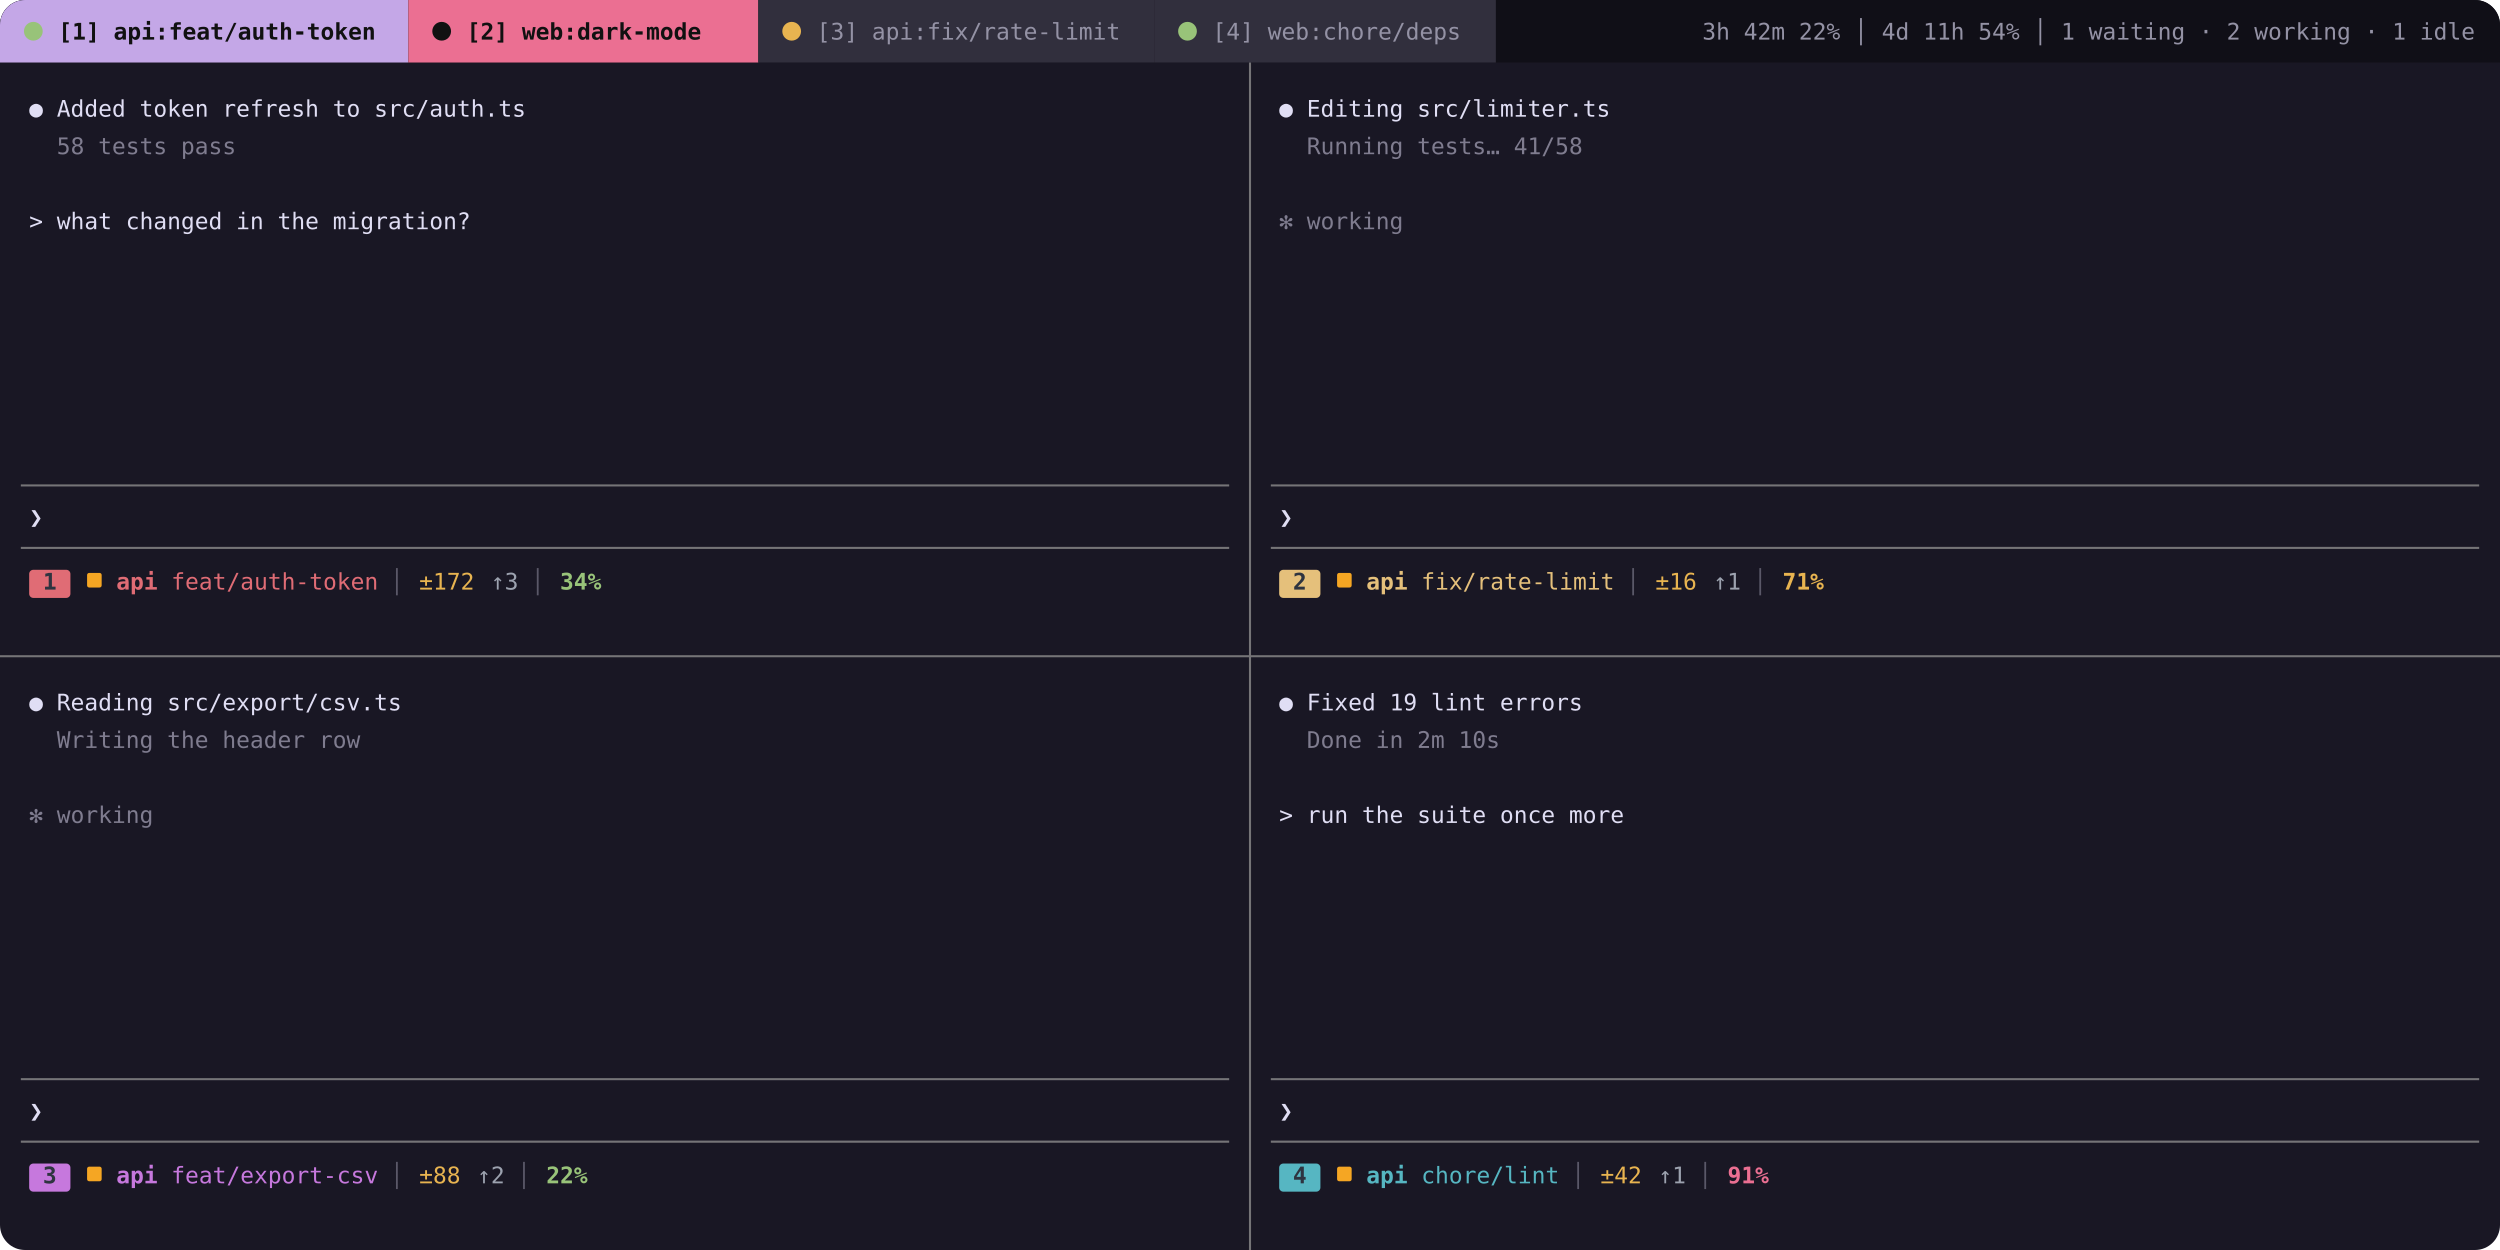
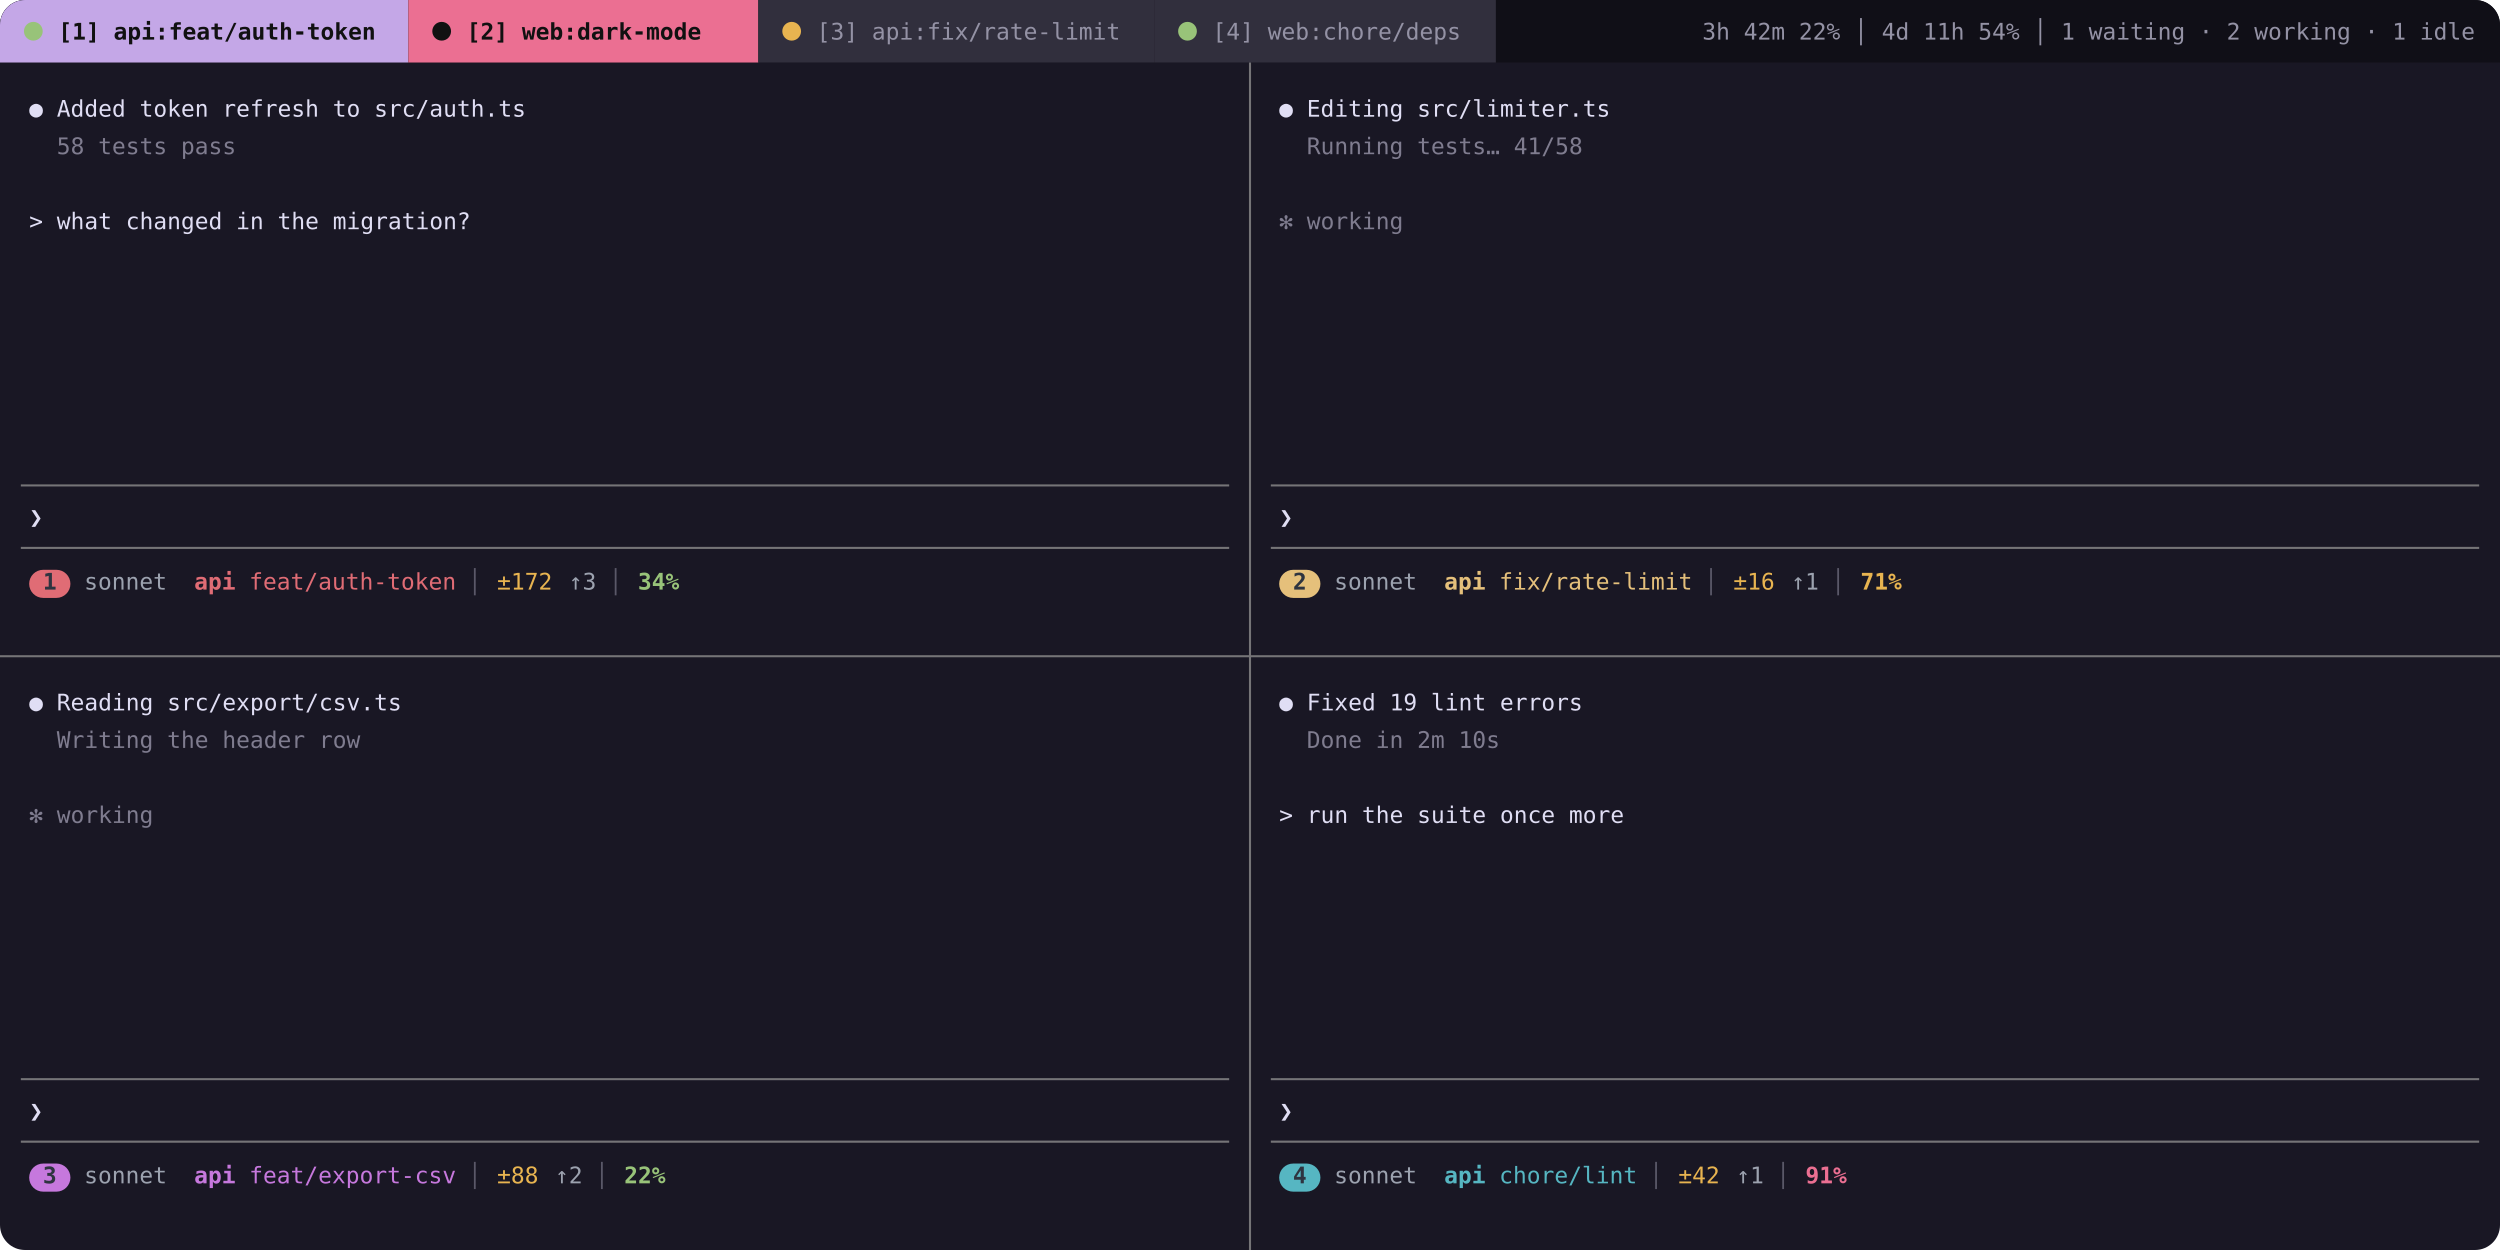
<svg xmlns="http://www.w3.org/2000/svg" viewBox="0 0 1200 600" font-family="Menlo, 'DejaVu Sans Mono', 'JetBrains Mono', monospace" role="img" aria-label="WezTerm window with four Claude Code panes, state dots in the tab bar, one tab highlighted rose because a session needs you, and a status line in every pane">
  <defs>
    <clipPath id="win">
      <rect width="1200" height="600" rx="12" />
    </clipPath>
  </defs>
  <g clip-path="url(#win)">
    <rect width="1200" height="600" fill="#191724" />
    <rect width="1200" height="30" fill="#100f17" />
    <rect x="0" y="0" width="196" height="30" fill="#c4a7e7" />
    <circle cx="16" cy="15" r="4.5" fill="#98c379" />
    <text x="28" y="19" fill="#111111" font-size="11" font-weight="bold" text-anchor="start" xml:space="preserve">[1] api:feat/auth-token</text>
    <rect x="196" y="0" width="168" height="30" fill="#eb6f92" />
    <circle cx="212" cy="15" r="4.5" fill="#111111" />
    <text x="224" y="19" fill="#111111" font-size="11" font-weight="bold" text-anchor="start" xml:space="preserve">[2] web:dark-mode</text>
    <rect x="364" y="0" width="190" height="30" fill="#312f3d" />
    <circle cx="380" cy="15" r="4.5" fill="#e8b450" />
    <text x="392" y="19" fill="#9492a5" font-size="11" text-anchor="start" xml:space="preserve">[3] api:fix/rate-limit</text>
    <rect x="554" y="0" width="164" height="30" fill="#312f3d" />
    <circle cx="570" cy="15" r="4.5" fill="#98c379" />
    <text x="582" y="19" fill="#9492a5" font-size="11" text-anchor="start" xml:space="preserve">[4] web:chore/deps</text>
    <text x="1188" y="19" fill="#9492a5" font-size="11" text-anchor="end" xml:space="preserve">3h 42m 22% │ 4d 11h 54% │ 1 waiting · 2 working · 1 idle</text>
    <text x="14" y="56" fill="#e0def4" font-size="11" text-anchor="start" xml:space="preserve">● Added token refresh to src/auth.ts</text>
    <text x="14" y="74" fill="#7f7c8f" font-size="11" text-anchor="start" xml:space="preserve">  58 tests pass</text>
    <text x="14" y="92" fill="#e0def4" font-size="11" text-anchor="start" xml:space="preserve" />
    <text x="14" y="110" fill="#e0def4" font-size="11" text-anchor="start" xml:space="preserve">&gt; what changed in the migration?</text>
    <line x1="10" y1="233" x2="590" y2="233" stroke="#757477" />
    <text x="14" y="252" fill="#e0def4" font-size="11" text-anchor="start" xml:space="preserve">❯</text>
    <line x1="10" y1="263" x2="590" y2="263" stroke="#757477" />
    <g transform="translate(14.0,283.0) scale(1)">
-       <rect x="0" y="-9.5" width="19.8" height="13.5" rx="2" fill="#e06c75" />
+       <rect x="0" y="-9.5" width="19.8" height="13.5" rx="6.75" fill="#e06c75" />
      <text x="9.9" y="0" fill="#2e3440" font-size="11" font-weight="bold" text-anchor="middle" xml:space="preserve">1</text>
-       <rect x="27.8" y="-8" width="7" height="7" rx="1" fill="#f5a623" />
-       <text x="41.8" y="0" fill="#e06c75" font-size="11" font-weight="bold" text-anchor="start" xml:space="preserve">api</text>
-       <text x="68.2" y="0" fill="#e06c75" font-size="11" text-anchor="start" xml:space="preserve">feat/auth-token</text>
-       <text x="173.2" y="0" fill="#5a5868" font-size="11" text-anchor="start" xml:space="preserve">│</text>
-       <text x="187.2" y="0" fill="#e8b450" font-size="11" text-anchor="start" xml:space="preserve">±172</text>
-       <text x="221.6" y="0" fill="#9ca2af" font-size="11" text-anchor="start" xml:space="preserve">↑3</text>
-       <text x="240.8" y="0" fill="#5a5868" font-size="11" text-anchor="start" xml:space="preserve">│</text>
-       <text x="254.8" y="0" fill="#98c379" font-size="11" font-weight="bold" text-anchor="start" xml:space="preserve">34%</text>
+       <text x="26.4" y="0" fill="#9ca2af" font-size="11" text-anchor="start" xml:space="preserve">sonnet</text>
+       <text x="79.2" y="0" fill="#e06c75" font-size="11" font-weight="bold" text-anchor="start" xml:space="preserve">api</text>
+       <text x="105.6" y="0" fill="#e06c75" font-size="11" text-anchor="start" xml:space="preserve">feat/auth-token</text>
+       <text x="210.6" y="0" fill="#5a5868" font-size="11" text-anchor="start" xml:space="preserve">│</text>
+       <text x="224.6" y="0" fill="#e8b450" font-size="11" text-anchor="start" xml:space="preserve">±172</text>
+       <text x="259.0" y="0" fill="#9ca2af" font-size="11" text-anchor="start" xml:space="preserve">↑3</text>
+       <text x="278.2" y="0" fill="#5a5868" font-size="11" text-anchor="start" xml:space="preserve">│</text>
+       <text x="292.2" y="0" fill="#98c379" font-size="11" font-weight="bold" text-anchor="start" xml:space="preserve">34%</text>
    </g>
    <text x="614" y="56" fill="#e0def4" font-size="11" text-anchor="start" xml:space="preserve">● Editing src/limiter.ts</text>
    <text x="614" y="74" fill="#7f7c8f" font-size="11" text-anchor="start" xml:space="preserve">  Running tests… 41/58</text>
    <text x="614" y="92" fill="#e0def4" font-size="11" text-anchor="start" xml:space="preserve" />
    <text x="614" y="110" fill="#7f7c8f" font-size="11" text-anchor="start" xml:space="preserve">✻ working</text>
    <line x1="610" y1="233" x2="1190" y2="233" stroke="#757477" />
    <text x="614" y="252" fill="#e0def4" font-size="11" text-anchor="start" xml:space="preserve">❯</text>
    <line x1="610" y1="263" x2="1190" y2="263" stroke="#757477" />
    <g transform="translate(614.0,283.0) scale(1)">
-       <rect x="0" y="-9.5" width="19.8" height="13.5" rx="2" fill="#e5c07b" />
+       <rect x="0" y="-9.5" width="19.8" height="13.5" rx="6.75" fill="#e5c07b" />
      <text x="9.9" y="0" fill="#2e3440" font-size="11" font-weight="bold" text-anchor="middle" xml:space="preserve">2</text>
-       <rect x="27.8" y="-8" width="7" height="7" rx="1" fill="#f5a623" />
-       <text x="41.8" y="0" fill="#e5c07b" font-size="11" font-weight="bold" text-anchor="start" xml:space="preserve">api</text>
-       <text x="68.2" y="0" fill="#e5c07b" font-size="11" text-anchor="start" xml:space="preserve">fix/rate-limit</text>
-       <text x="166.6" y="0" fill="#5a5868" font-size="11" text-anchor="start" xml:space="preserve">│</text>
-       <text x="180.6" y="0" fill="#e8b450" font-size="11" text-anchor="start" xml:space="preserve">±16</text>
-       <text x="208.4" y="0" fill="#9ca2af" font-size="11" text-anchor="start" xml:space="preserve">↑1</text>
-       <text x="227.6" y="0" fill="#5a5868" font-size="11" text-anchor="start" xml:space="preserve">│</text>
-       <text x="241.6" y="0" fill="#e8b450" font-size="11" font-weight="bold" text-anchor="start" xml:space="preserve">71%</text>
+       <text x="26.4" y="0" fill="#9ca2af" font-size="11" text-anchor="start" xml:space="preserve">sonnet</text>
+       <text x="79.2" y="0" fill="#e5c07b" font-size="11" font-weight="bold" text-anchor="start" xml:space="preserve">api</text>
+       <text x="105.6" y="0" fill="#e5c07b" font-size="11" text-anchor="start" xml:space="preserve">fix/rate-limit</text>
+       <text x="204.0" y="0" fill="#5a5868" font-size="11" text-anchor="start" xml:space="preserve">│</text>
+       <text x="218.0" y="0" fill="#e8b450" font-size="11" text-anchor="start" xml:space="preserve">±16</text>
+       <text x="245.8" y="0" fill="#9ca2af" font-size="11" text-anchor="start" xml:space="preserve">↑1</text>
+       <text x="265.0" y="0" fill="#5a5868" font-size="11" text-anchor="start" xml:space="preserve">│</text>
+       <text x="279.0" y="0" fill="#e8b450" font-size="11" font-weight="bold" text-anchor="start" xml:space="preserve">71%</text>
    </g>
    <text x="14" y="341" fill="#e0def4" font-size="11" text-anchor="start" xml:space="preserve">● Reading src/export/csv.ts</text>
    <text x="14" y="359" fill="#7f7c8f" font-size="11" text-anchor="start" xml:space="preserve">  Writing the header row</text>
    <text x="14" y="377" fill="#e0def4" font-size="11" text-anchor="start" xml:space="preserve" />
    <text x="14" y="395" fill="#7f7c8f" font-size="11" text-anchor="start" xml:space="preserve">✻ working</text>
    <line x1="10" y1="518" x2="590" y2="518" stroke="#757477" />
    <text x="14" y="537" fill="#e0def4" font-size="11" text-anchor="start" xml:space="preserve">❯</text>
    <line x1="10" y1="548" x2="590" y2="548" stroke="#757477" />
    <g transform="translate(14.0,568.0) scale(1)">
-       <rect x="0" y="-9.5" width="19.8" height="13.5" rx="2" fill="#c678dd" />
+       <rect x="0" y="-9.5" width="19.8" height="13.5" rx="6.75" fill="#c678dd" />
      <text x="9.9" y="0" fill="#2e3440" font-size="11" font-weight="bold" text-anchor="middle" xml:space="preserve">3</text>
-       <rect x="27.8" y="-8" width="7" height="7" rx="1" fill="#f5a623" />
-       <text x="41.8" y="0" fill="#c678dd" font-size="11" font-weight="bold" text-anchor="start" xml:space="preserve">api</text>
-       <text x="68.2" y="0" fill="#c678dd" font-size="11" text-anchor="start" xml:space="preserve">feat/export-csv</text>
-       <text x="173.2" y="0" fill="#5a5868" font-size="11" text-anchor="start" xml:space="preserve">│</text>
-       <text x="187.2" y="0" fill="#e8b450" font-size="11" text-anchor="start" xml:space="preserve">±88</text>
-       <text x="215.0" y="0" fill="#9ca2af" font-size="11" text-anchor="start" xml:space="preserve">↑2</text>
-       <text x="234.2" y="0" fill="#5a5868" font-size="11" text-anchor="start" xml:space="preserve">│</text>
-       <text x="248.2" y="0" fill="#98c379" font-size="11" font-weight="bold" text-anchor="start" xml:space="preserve">22%</text>
+       <text x="26.4" y="0" fill="#9ca2af" font-size="11" text-anchor="start" xml:space="preserve">sonnet</text>
+       <text x="79.2" y="0" fill="#c678dd" font-size="11" font-weight="bold" text-anchor="start" xml:space="preserve">api</text>
+       <text x="105.6" y="0" fill="#c678dd" font-size="11" text-anchor="start" xml:space="preserve">feat/export-csv</text>
+       <text x="210.6" y="0" fill="#5a5868" font-size="11" text-anchor="start" xml:space="preserve">│</text>
+       <text x="224.6" y="0" fill="#e8b450" font-size="11" text-anchor="start" xml:space="preserve">±88</text>
+       <text x="252.4" y="0" fill="#9ca2af" font-size="11" text-anchor="start" xml:space="preserve">↑2</text>
+       <text x="271.6" y="0" fill="#5a5868" font-size="11" text-anchor="start" xml:space="preserve">│</text>
+       <text x="285.6" y="0" fill="#98c379" font-size="11" font-weight="bold" text-anchor="start" xml:space="preserve">22%</text>
    </g>
    <text x="614" y="341" fill="#e0def4" font-size="11" text-anchor="start" xml:space="preserve">● Fixed 19 lint errors</text>
    <text x="614" y="359" fill="#7f7c8f" font-size="11" text-anchor="start" xml:space="preserve">  Done in 2m 10s</text>
    <text x="614" y="377" fill="#e0def4" font-size="11" text-anchor="start" xml:space="preserve" />
    <text x="614" y="395" fill="#e0def4" font-size="11" text-anchor="start" xml:space="preserve">&gt; run the suite once more</text>
    <line x1="610" y1="518" x2="1190" y2="518" stroke="#757477" />
    <text x="614" y="537" fill="#e0def4" font-size="11" text-anchor="start" xml:space="preserve">❯</text>
    <line x1="610" y1="548" x2="1190" y2="548" stroke="#757477" />
    <g transform="translate(614.0,568.0) scale(1)">
-       <rect x="0" y="-9.5" width="19.8" height="13.5" rx="2" fill="#56b6c2" />
+       <rect x="0" y="-9.5" width="19.8" height="13.5" rx="6.75" fill="#56b6c2" />
      <text x="9.9" y="0" fill="#2e3440" font-size="11" font-weight="bold" text-anchor="middle" xml:space="preserve">4</text>
-       <rect x="27.8" y="-8" width="7" height="7" rx="1" fill="#f5a623" />
-       <text x="41.8" y="0" fill="#56b6c2" font-size="11" font-weight="bold" text-anchor="start" xml:space="preserve">api</text>
-       <text x="68.2" y="0" fill="#56b6c2" font-size="11" text-anchor="start" xml:space="preserve">chore/lint</text>
-       <text x="140.2" y="0" fill="#5a5868" font-size="11" text-anchor="start" xml:space="preserve">│</text>
-       <text x="154.2" y="0" fill="#e8b450" font-size="11" text-anchor="start" xml:space="preserve">±42</text>
-       <text x="182.0" y="0" fill="#9ca2af" font-size="11" text-anchor="start" xml:space="preserve">↑1</text>
-       <text x="201.2" y="0" fill="#5a5868" font-size="11" text-anchor="start" xml:space="preserve">│</text>
-       <text x="215.2" y="0" fill="#eb6f92" font-size="11" font-weight="bold" text-anchor="start" xml:space="preserve">91%</text>
+       <text x="26.4" y="0" fill="#9ca2af" font-size="11" text-anchor="start" xml:space="preserve">sonnet</text>
+       <text x="79.2" y="0" fill="#56b6c2" font-size="11" font-weight="bold" text-anchor="start" xml:space="preserve">api</text>
+       <text x="105.6" y="0" fill="#56b6c2" font-size="11" text-anchor="start" xml:space="preserve">chore/lint</text>
+       <text x="177.6" y="0" fill="#5a5868" font-size="11" text-anchor="start" xml:space="preserve">│</text>
+       <text x="191.6" y="0" fill="#e8b450" font-size="11" text-anchor="start" xml:space="preserve">±42</text>
+       <text x="219.4" y="0" fill="#9ca2af" font-size="11" text-anchor="start" xml:space="preserve">↑1</text>
+       <text x="238.6" y="0" fill="#5a5868" font-size="11" text-anchor="start" xml:space="preserve">│</text>
+       <text x="252.6" y="0" fill="#eb6f92" font-size="11" font-weight="bold" text-anchor="start" xml:space="preserve">91%</text>
    </g>
    <line x1="600" y1="30" x2="600" y2="600" stroke="#757477" />
    <line x1="0" y1="315" x2="1200" y2="315" stroke="#757477" />
  </g>
</svg>
